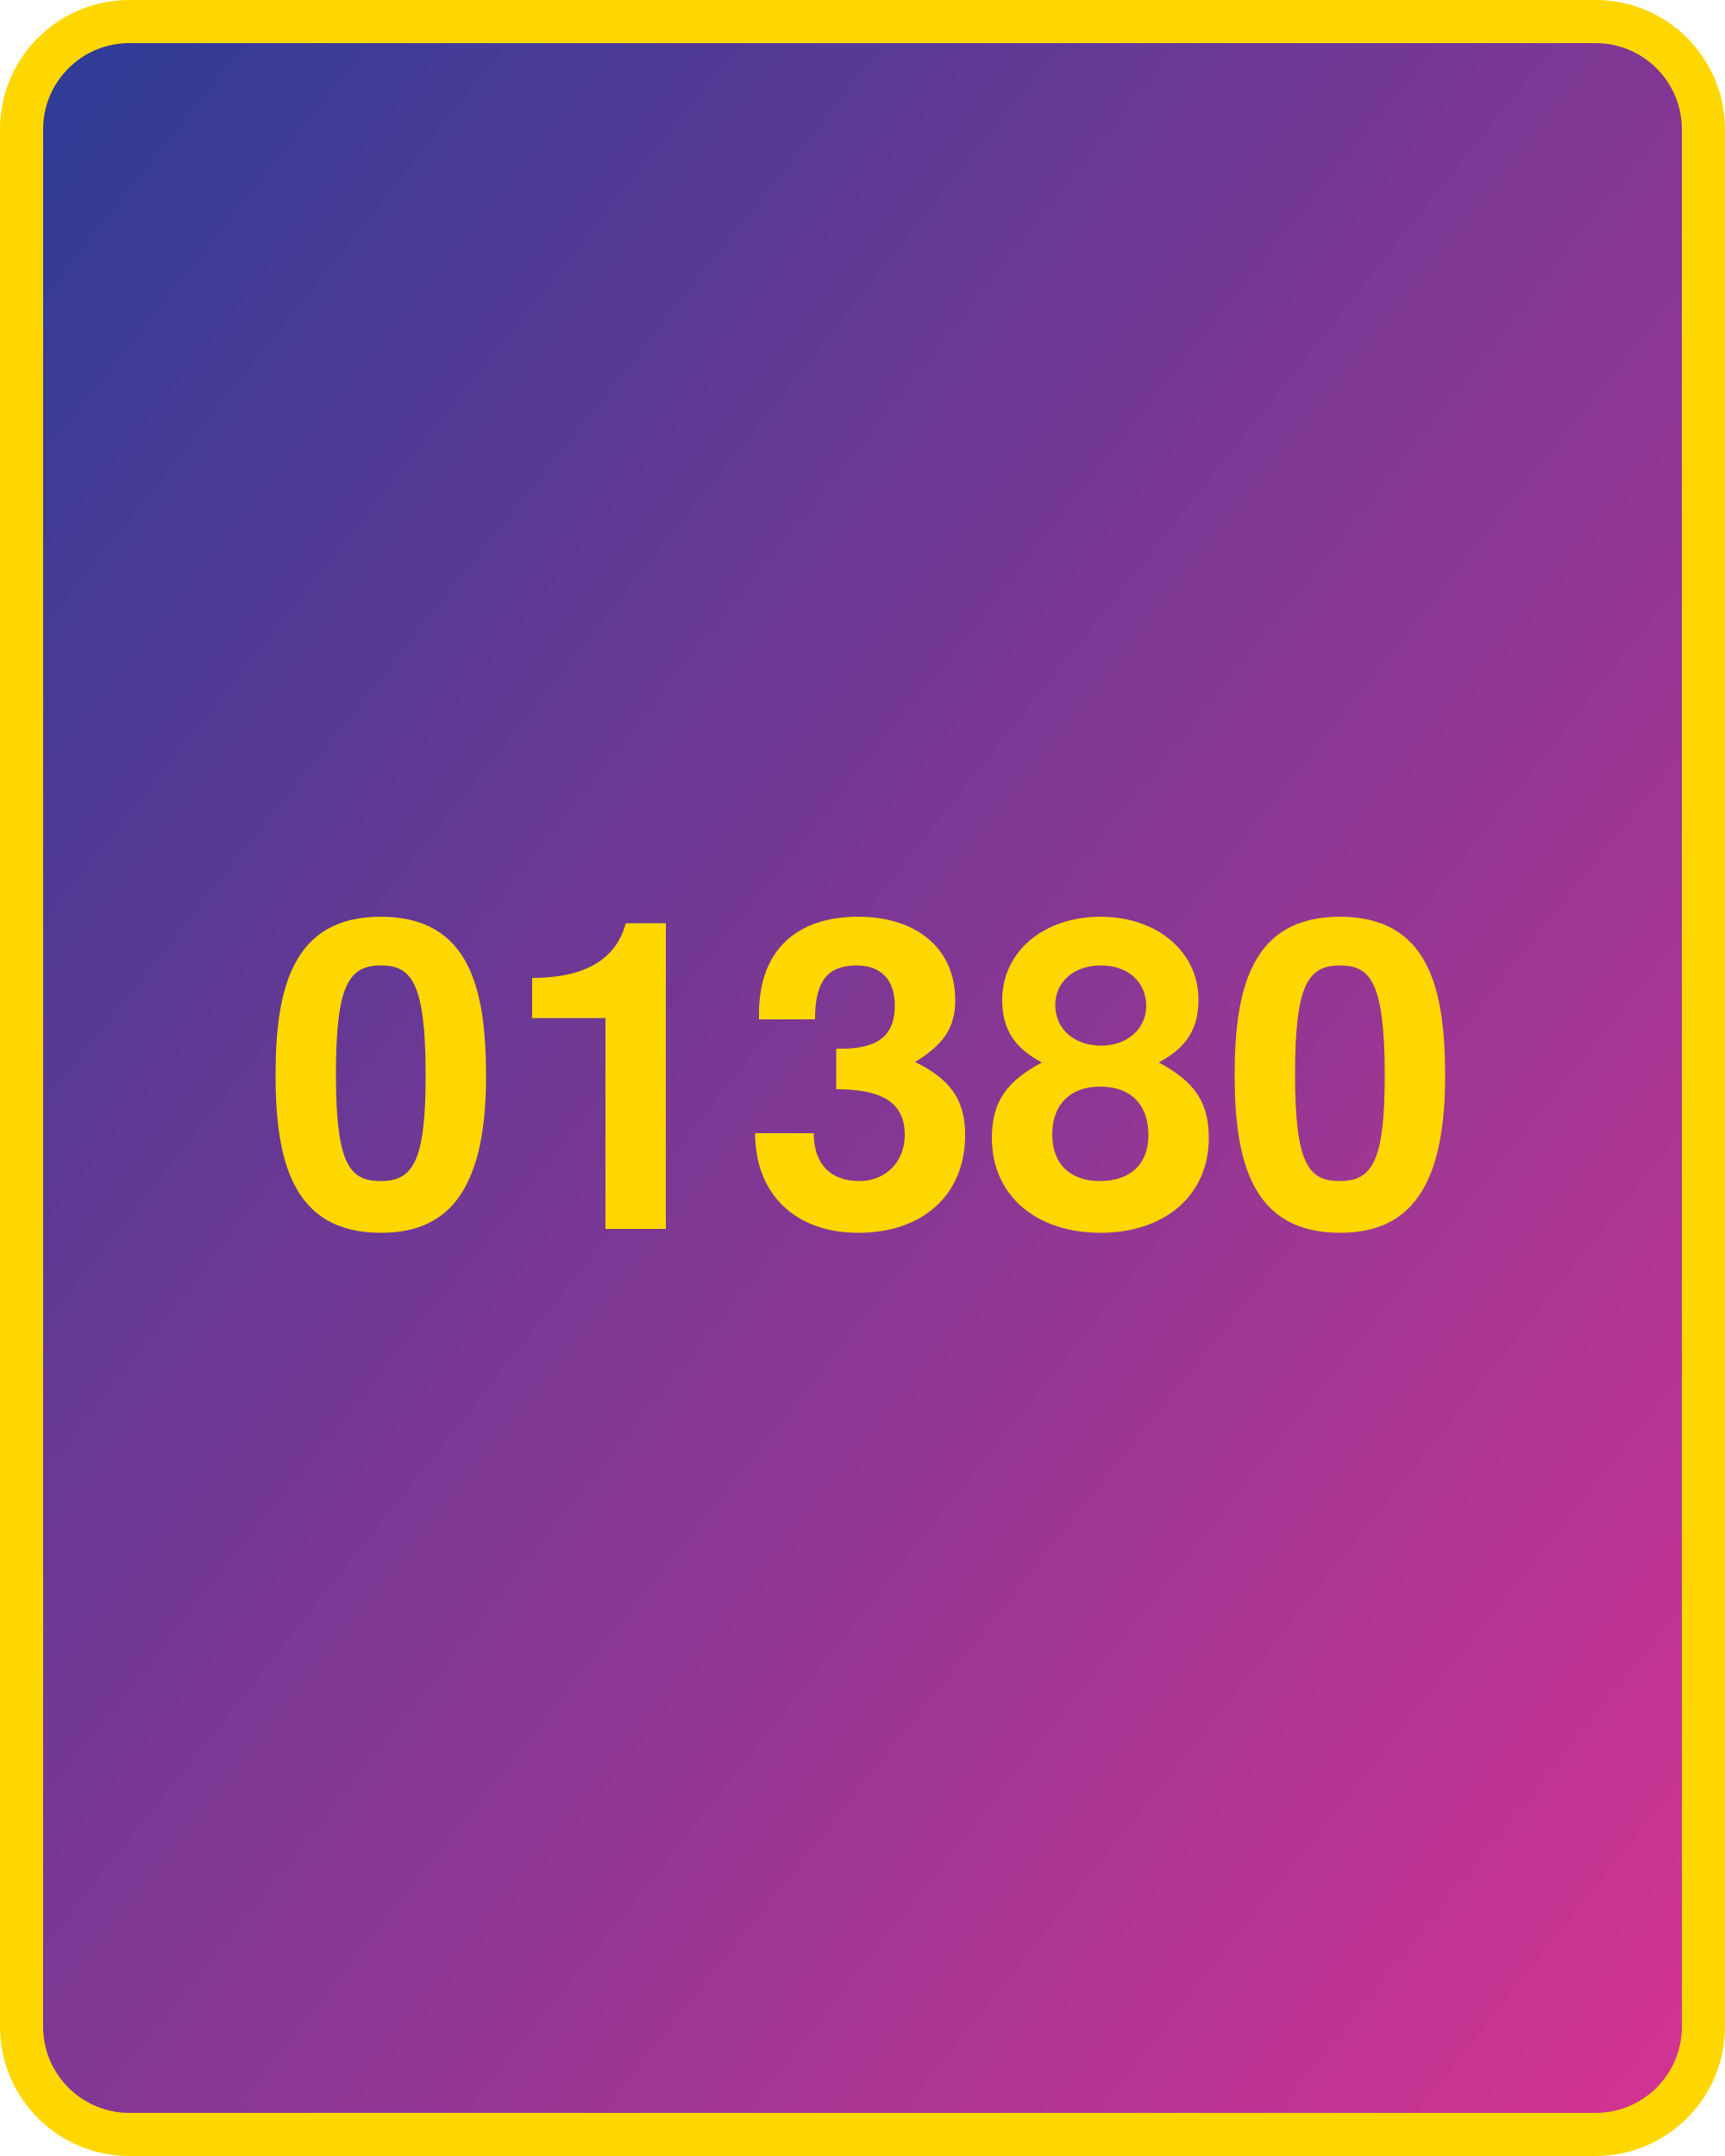
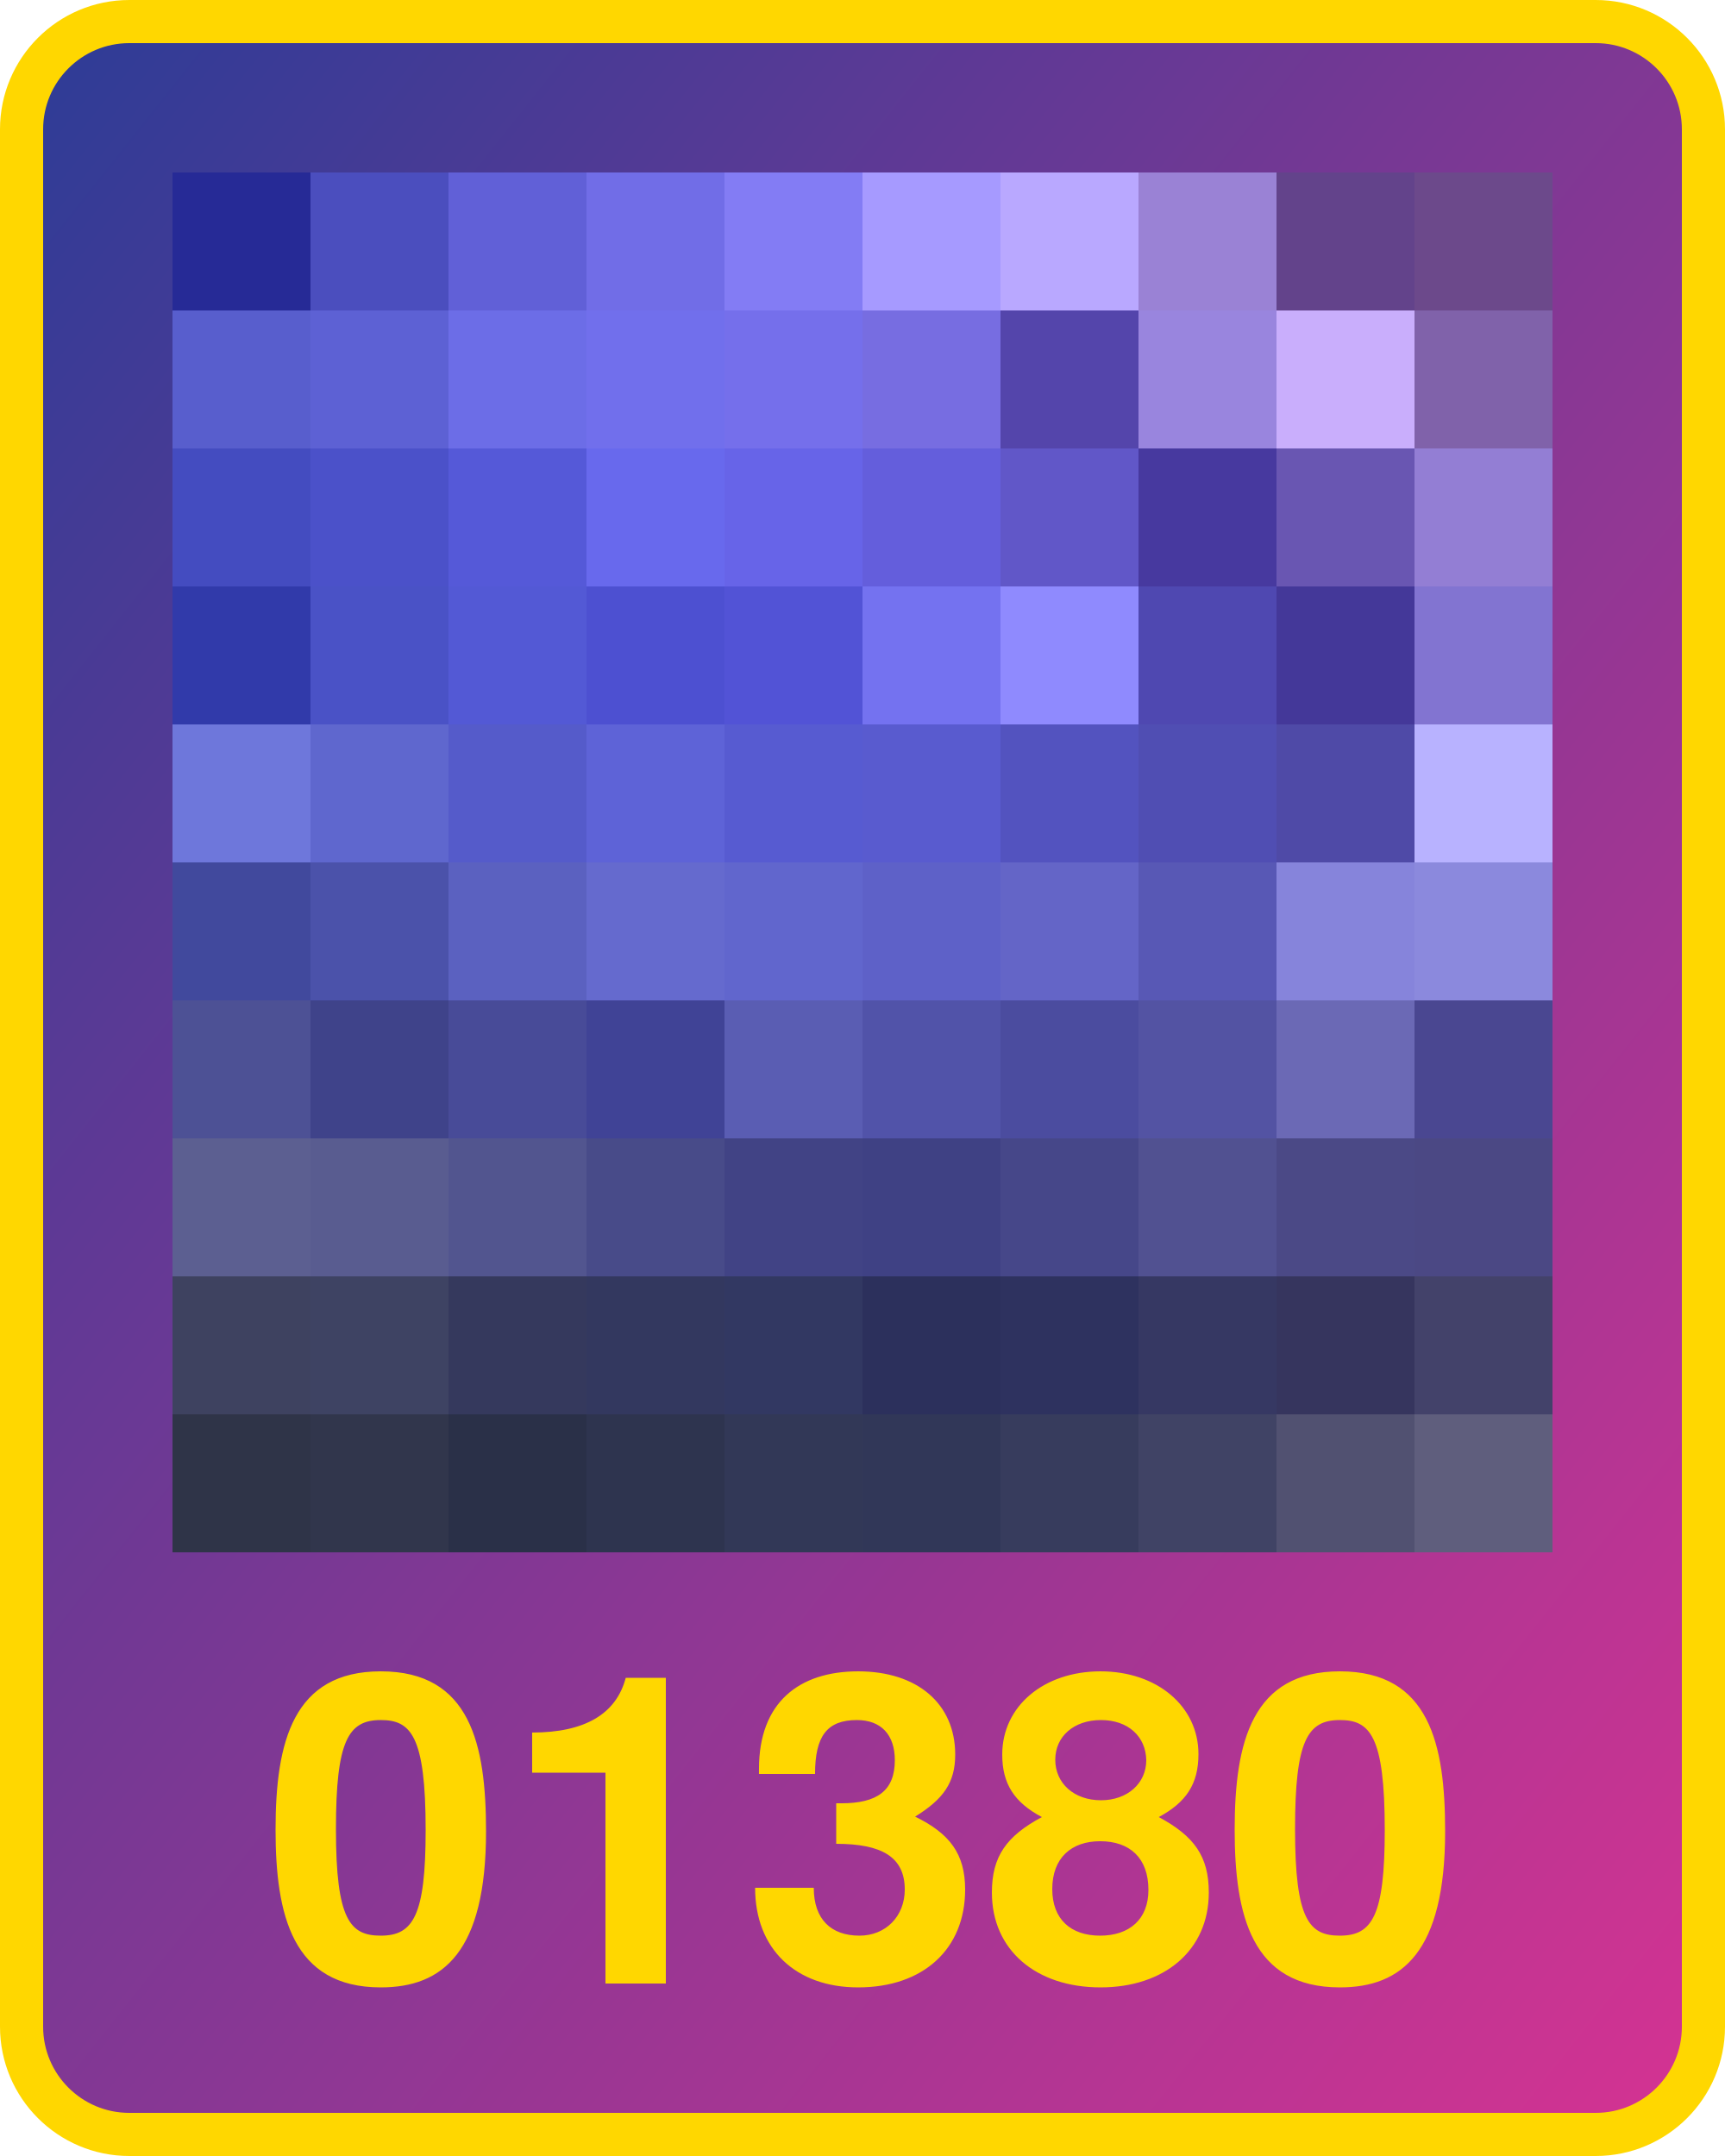
<svg xmlns="http://www.w3.org/2000/svg" width="800" height="1000">
  <defs>
    <linearGradient id="g" x1="0" x2="1" y1="0" y2="1">
      <stop offset="0%" stop-color="#2d3c96" />
      <stop offset="100%" stop-color="#d53392" />
    </linearGradient>
  </defs>
  <rect x="10" y="10" width="780" height="980" fill="url(#g)" rx="50" ry="50" stroke="gold" stroke-width="20" />
-   <text x="400" y="570" width="780" text-anchor="middle" style="font:bold 200px 'Helvetica Neue';fill:gold">01380</text>
+   <text x="400" y="920" width="780" text-anchor="middle" style="font:bold 200px 'Helvetica Neue';fill:gold">01380</text>
+   <g transform="translate(80 80) scale(64)">
+     <rect x="0" y="0" width="1" height="1" fill="#262a96" />
+     <rect x="0" y="1" width="1" height="1" fill="#585ecd" />
+     <rect x="0" y="2" width="1" height="1" fill="#444cc0" />
+     <rect x="0" y="3" width="1" height="1" fill="#313aaa" />
+     <rect x="0" y="4" width="1" height="1" fill="#6e77db" />
+     <rect x="0" y="5" width="1" height="1" fill="#41499d" />
+     <rect x="0" y="6" width="1" height="1" fill="#4d5195" />
+     <rect x="0" y="7" width="1" height="1" fill="#5c5f91" />
+     <rect x="0" y="8" width="1" height="1" fill="#3e4260" />
+     <rect x="0" y="9" width="1" height="1" fill="#2f3448" />
+     <rect x="1" y="0" width="1" height="1" fill="#4b4ebe" />
+     <rect x="1" y="1" width="1" height="1" fill="#5d61d4" />
+     <rect x="1" y="2" width="1" height="1" fill="#4b51c9" />
+     <rect x="1" y="3" width="1" height="1" fill="#4a52c6" />
+     <rect x="1" y="4" width="1" height="1" fill="#5f67ce" />
+     <rect x="1" y="5" width="1" height="1" fill="#4b52aa" />
+     <rect x="1" y="6" width="1" height="1" fill="#3f438a" />
+     <rect x="1" y="7" width="1" height="1" fill="#595c90" />
+     <rect x="1" y="8" width="1" height="1" fill="#3e4363" />
+     <rect x="1" y="9" width="1" height="1" fill="#31364c" />
+     <rect x="2" y="0" width="1" height="1" fill="#6160d7" />
+     <rect x="2" y="1" width="1" height="1" fill="#6c6de7" />
+     <rect x="2" y="2" width="1" height="1" fill="#5559d8" />
+     <rect x="2" y="3" width="1" height="1" fill="#5359d5" />
+     <rect x="2" y="4" width="1" height="1" fill="#555bca" />
+     <rect x="2" y="5" width="1" height="1" fill="#5b61c0" />
+     <rect x="2" y="6" width="1" height="1" fill="#484b98" />
+     <rect x="2" y="7" width="1" height="1" fill="#52558f" />
+     <rect x="2" y="8" width="1" height="1" fill="#35395d" />
+     <rect x="2" y="9" width="1" height="1" fill="#2a3048" />
+     <rect x="3" y="0" width="1" height="1" fill="#716de7" />
+     <rect x="3" y="1" width="1" height="1" fill="#716fec" />
+     <rect x="3" y="2" width="1" height="1" fill="#6869ed" />
+     <rect x="3" y="3" width="1" height="1" fill="#4d50d1" />
+     <rect x="3" y="4" width="1" height="1" fill="#5e63d7" />
+     <rect x="3" y="5" width="1" height="1" fill="#656ace" />
+     <rect x="3" y="6" width="1" height="1" fill="#404396" />
+     <rect x="3" y="7" width="1" height="1" fill="#484b89" />
+     <rect x="3" y="8" width="1" height="1" fill="#33385f" />
+     <rect x="3" y="9" width="1" height="1" fill="#2e344f" />
+     <rect x="4" y="0" width="1" height="1" fill="#837cf4" />
+     <rect x="4" y="1" width="1" height="1" fill="#756feb" />
+     <rect x="4" y="2" width="1" height="1" fill="#6764e8" />
+     <rect x="4" y="3" width="1" height="1" fill="#5253d6" />
+     <rect x="4" y="4" width="1" height="1" fill="#575bd1" />
+     <rect x="4" y="5" width="1" height="1" fill="#6166cd" />
+     <rect x="4" y="6" width="1" height="1" fill="#5a5db3" />
+     <rect x="4" y="7" width="1" height="1" fill="#414385" />
+     <rect x="4" y="8" width="1" height="1" fill="#323862" />
+     <rect x="4" y="9" width="1" height="1" fill="#323857" />
+     <rect x="5" y="0" width="1" height="1" fill="#a69aff" />
+     <rect x="5" y="1" width="1" height="1" fill="#776de1" />
+     <rect x="5" y="2" width="1" height="1" fill="#645edc" />
+     <rect x="5" y="3" width="1" height="1" fill="#7472f0" />
+     <rect x="5" y="4" width="1" height="1" fill="#595bcf" />
+     <rect x="5" y="5" width="1" height="1" fill="#5e61c8" />
+     <rect x="5" y="6" width="1" height="1" fill="#5153a9" />
+     <rect x="5" y="7" width="1" height="1" fill="#3f4184" />
+     <rect x="5" y="8" width="1" height="1" fill="#2c305c" />
+     <rect x="5" y="9" width="1" height="1" fill="#313758" />
+     <rect x="6" y="0" width="1" height="1" fill="#b9a8ff" />
+     <rect x="6" y="1" width="1" height="1" fill="#5445ab" />
+     <rect x="6" y="2" width="1" height="1" fill="#6157c8" />
+     <rect x="6" y="3" width="1" height="1" fill="#8f8afe" />
+     <rect x="6" y="4" width="1" height="1" fill="#5353bf" />
+     <rect x="6" y="5" width="1" height="1" fill="#6465c7" />
+     <rect x="6" y="6" width="1" height="1" fill="#4b4c9f" />
+     <rect x="6" y="7" width="1" height="1" fill="#464789" />
+     <rect x="6" y="8" width="1" height="1" fill="#2e325f" />
+     <rect x="6" y="9" width="1" height="1" fill="#373c5d" />
+     <rect x="7" y="0" width="1" height="1" fill="#9a82d5" />
+     <rect x="7" y="1" width="1" height="1" fill="#9985de" />
+     <rect x="7" y="2" width="1" height="1" fill="#47399f" />
+     <rect x="7" y="3" width="1" height="1" fill="#4f48b1" />
+     <rect x="7" y="4" width="1" height="1" fill="#504eb3" />
+     <rect x="7" y="5" width="1" height="1" fill="#5858b5" />
+     <rect x="7" y="6" width="1" height="1" fill="#5353a3" />
+     <rect x="7" y="7" width="1" height="1" fill="#515191" />
+     <rect x="7" y="8" width="1" height="1" fill="#363863" />
+     <rect x="7" y="9" width="1" height="1" fill="#404365" />
+     <rect x="8" y="0" width="1" height="1" fill="#63438b" />
+     <rect x="8" y="1" width="1" height="1" fill="#c9aefc" />
+     <rect x="8" y="2" width="1" height="1" fill="#6956b2" />
+     <rect x="8" y="3" width="1" height="1" fill="#443899" />
+     <rect x="8" y="4" width="1" height="1" fill="#4f4aa7" />
+     <rect x="8" y="5" width="1" height="1" fill="#8684db" />
+     <rect x="8" y="6" width="1" height="1" fill="#6b69b5" />
+     <rect x="8" y="7" width="1" height="1" fill="#4b4986" />
+     <rect x="8" y="8" width="1" height="1" fill="#36355e" />
+     <rect x="8" y="9" width="1" height="1" fill="#515171" />
+     <rect x="9" y="0" width="1" height="1" fill="#6c498b" />
+     <rect x="9" y="1" width="1" height="1" fill="#8062aa" />
+     <rect x="9" y="2" width="1" height="1" fill="#937ed4" />
+     <rect x="9" y="3" width="1" height="1" fill="#8274d1" />
+     <rect x="9" y="4" width="1" height="1" fill="#b8b2ff" />
+     <rect x="9" y="5" width="1" height="1" fill="#8b89dd" />
+     <rect x="9" y="6" width="1" height="1" fill="#4a4791" />
+     <rect x="9" y="7" width="1" height="1" fill="#4b4884" />
+     <rect x="9" y="8" width="1" height="1" fill="#43426a" />
+     <rect x="9" y="9" width="1" height="1" fill="#5f5e7d" />
+   </g>
</svg>
